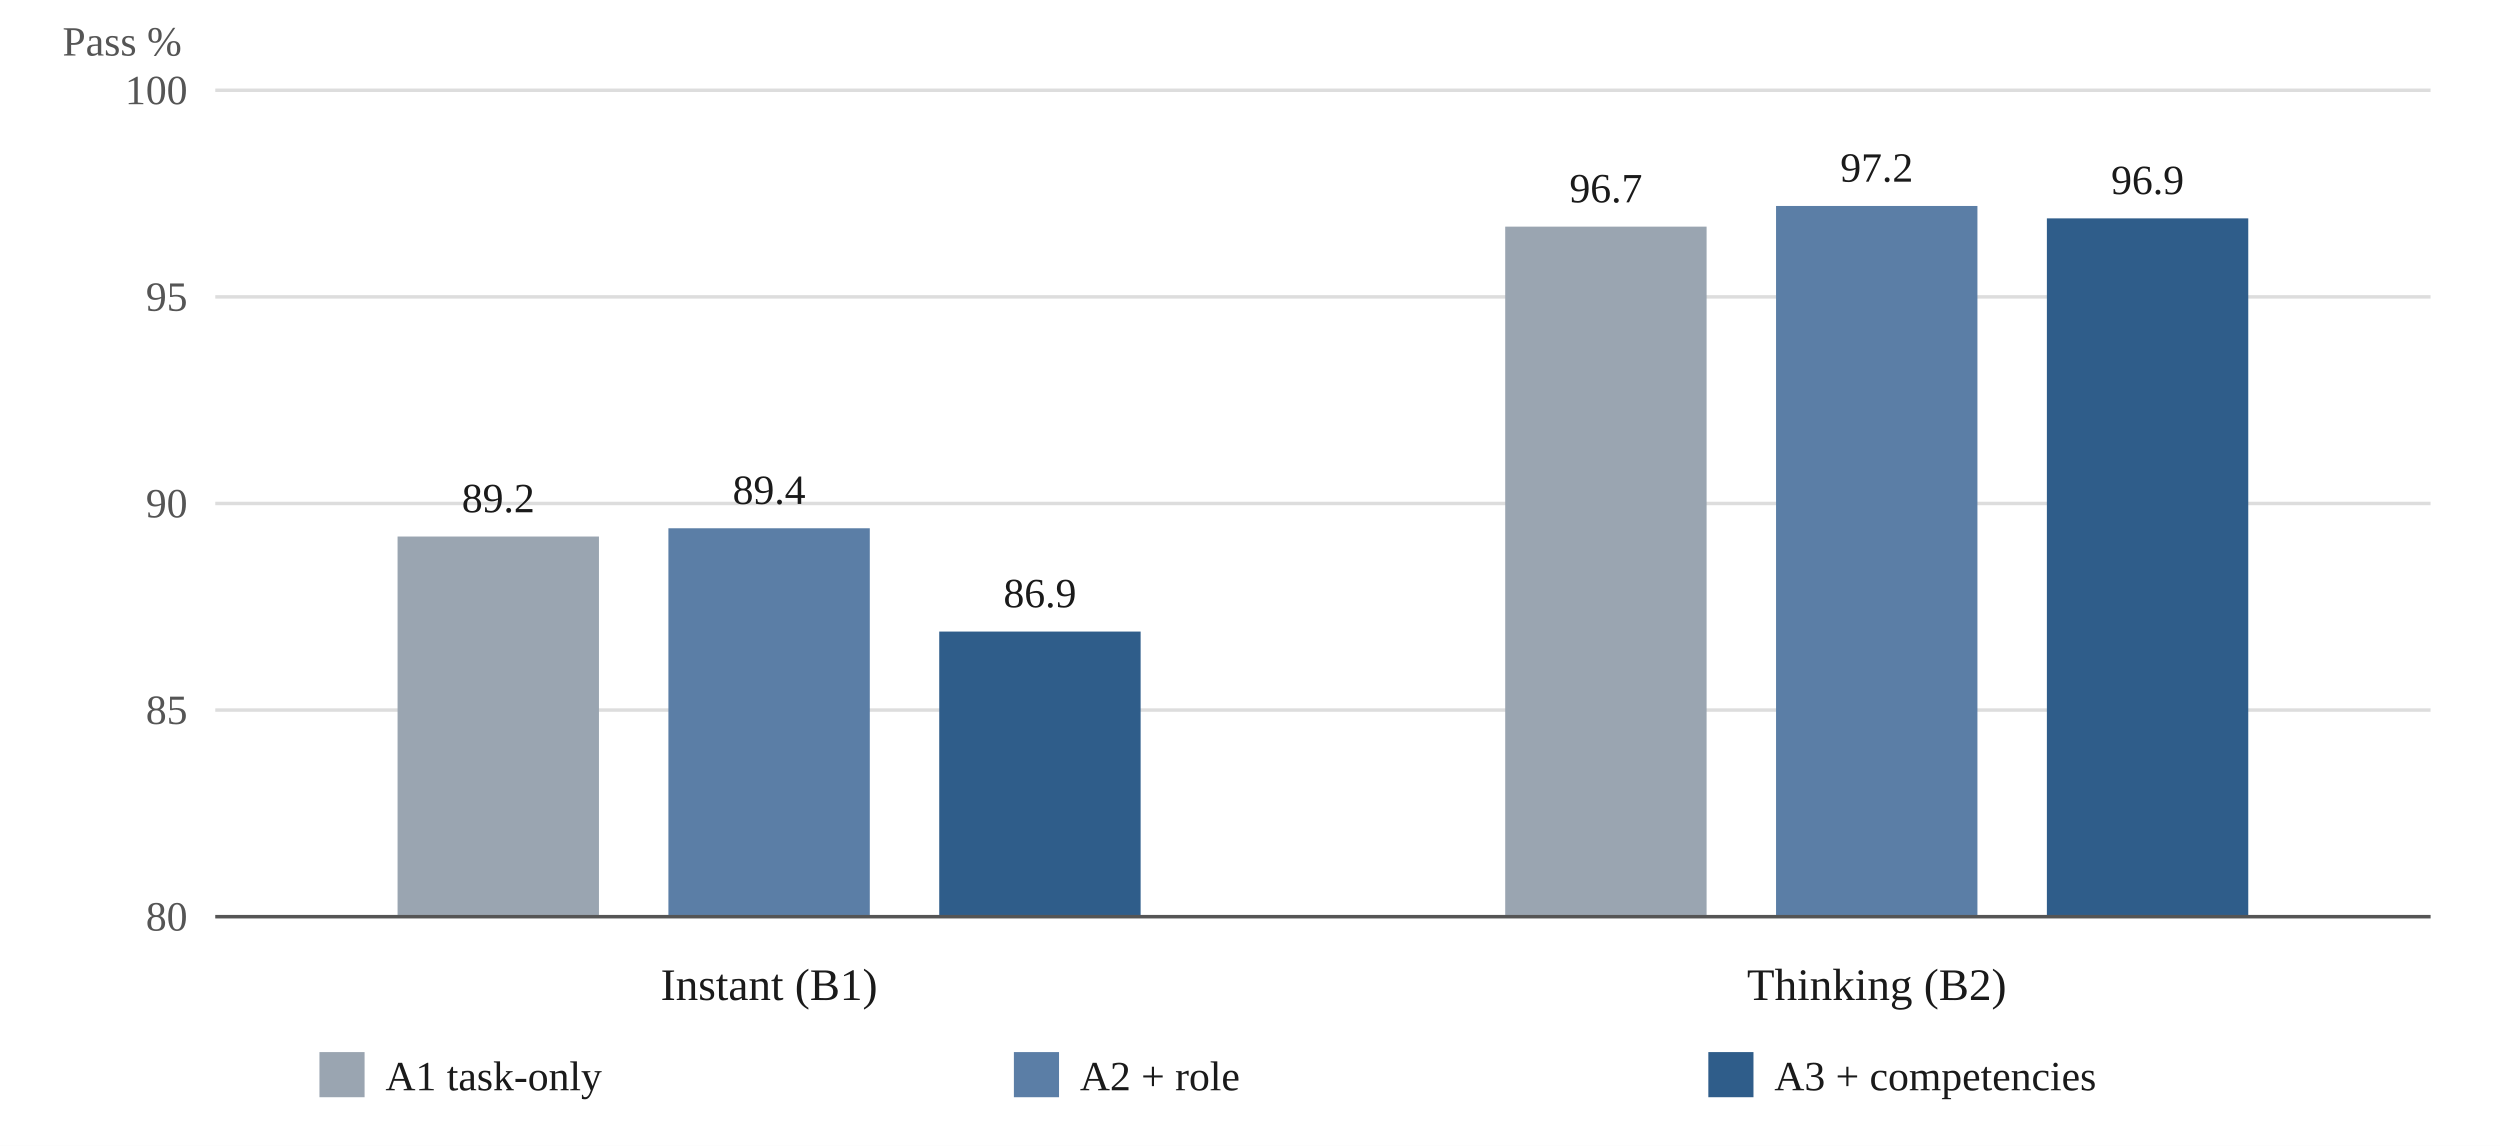
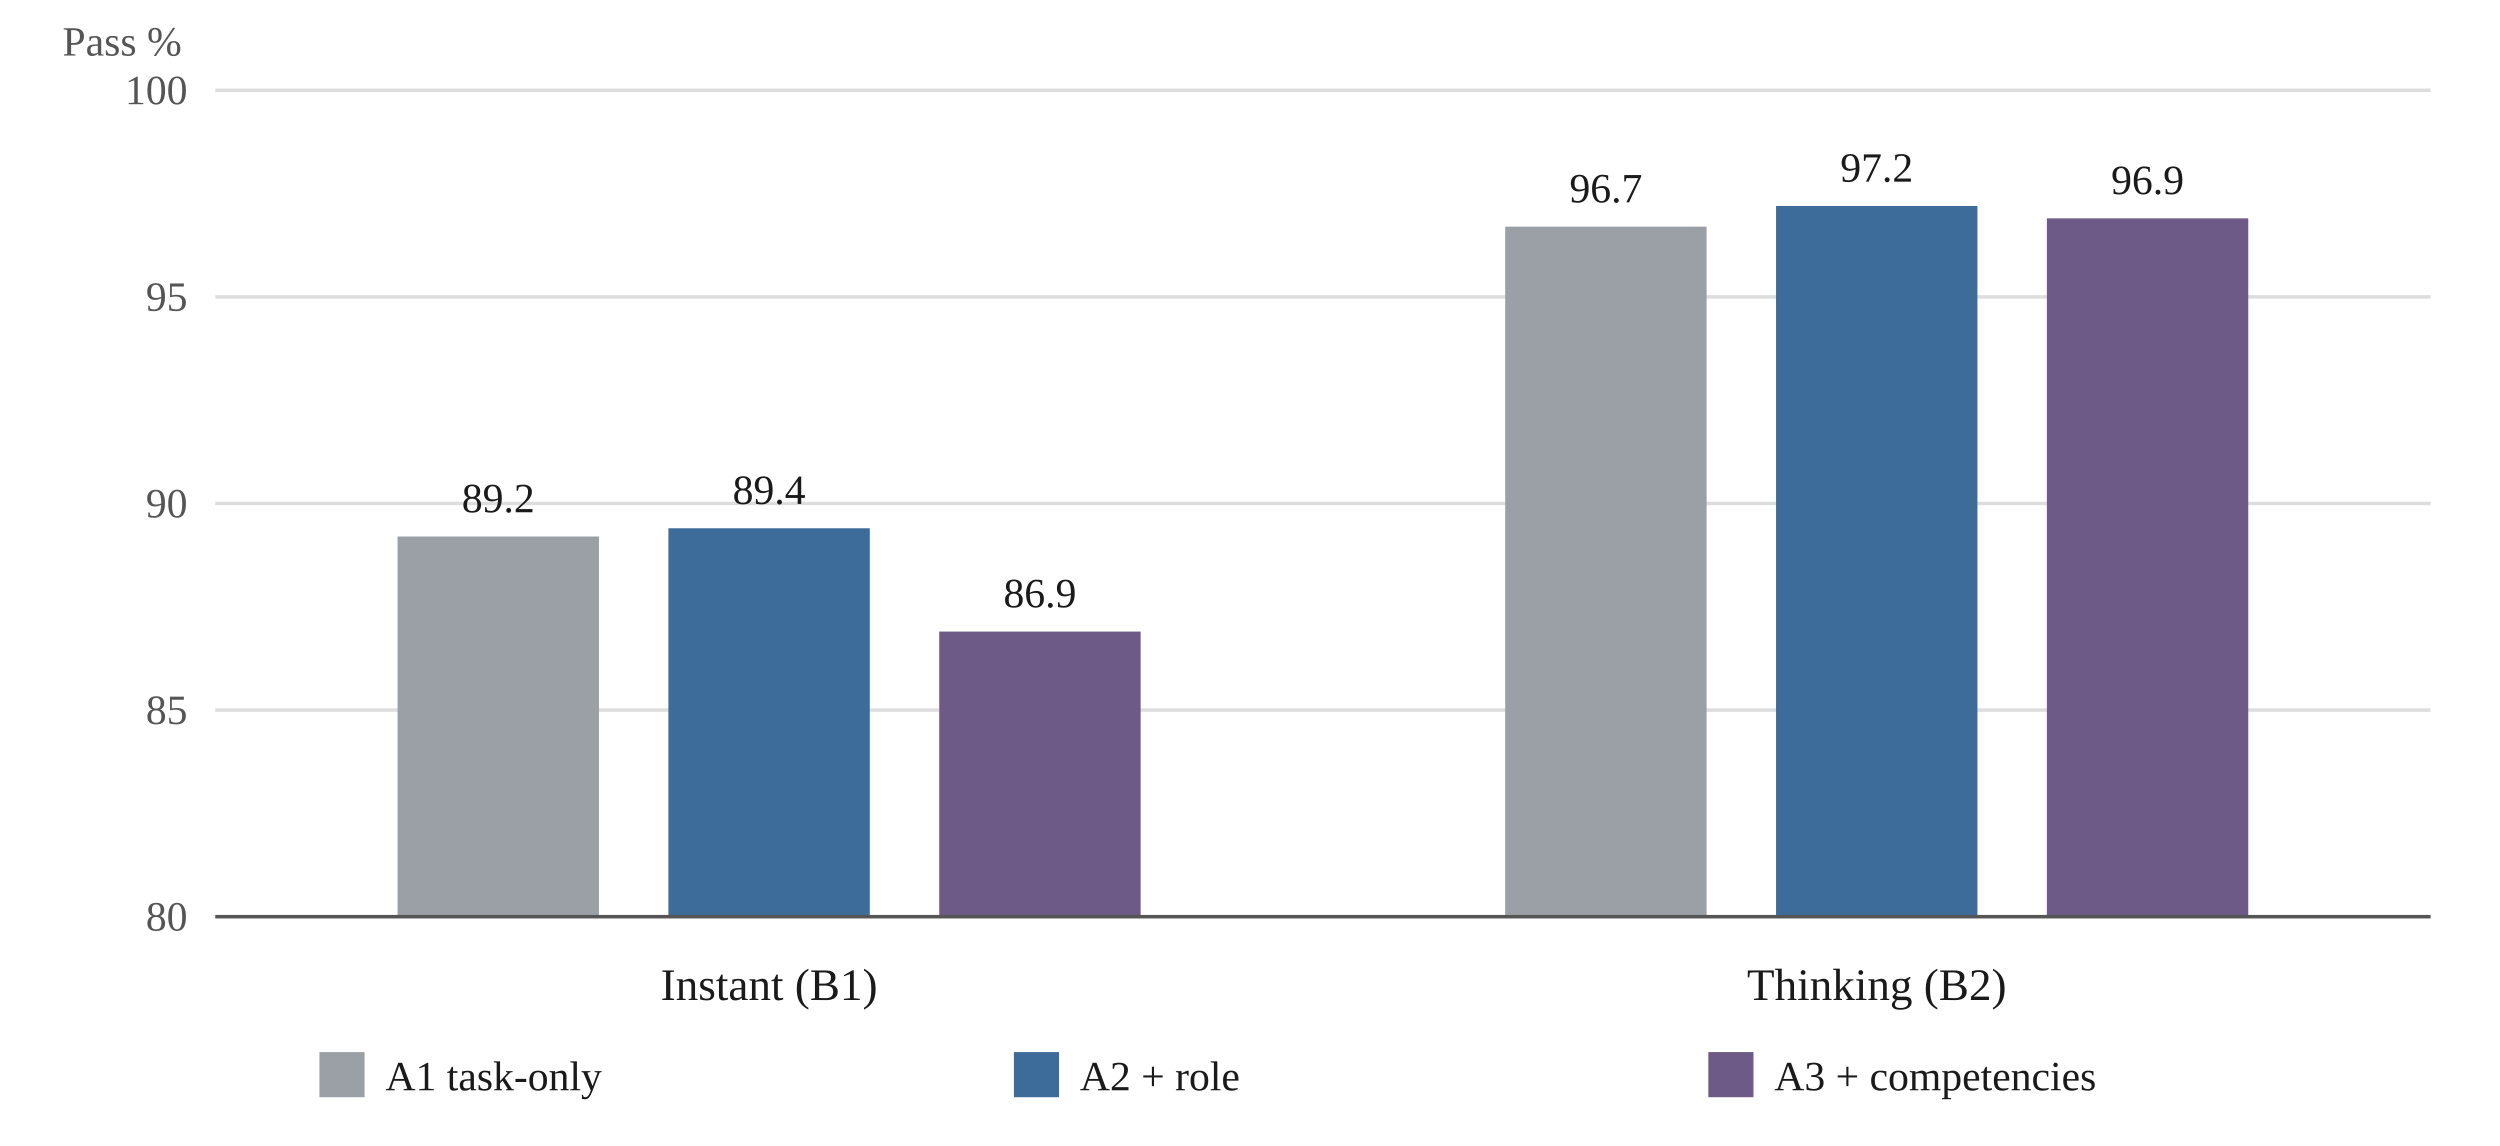
<svg xmlns="http://www.w3.org/2000/svg" viewBox="0 0 720 330" width="720" height="330" style="max-width:100%;height:auto" font-family="Georgia, &quot;Times New Roman&quot;, serif">
  <rect x="0" y="0" width="720" height="330" fill="white" />
  <line x1="62" y1="264" x2="700" y2="264" stroke="#ddd" />
  <text x="54" y="268" font-size="12" text-anchor="end" fill="#555">80</text>
  <line x1="62" y1="204.5" x2="700" y2="204.5" stroke="#ddd" />
  <text x="54" y="208.5" font-size="12" text-anchor="end" fill="#555">85</text>
  <line x1="62" y1="145" x2="700" y2="145" stroke="#ddd" />
  <text x="54" y="149" font-size="12" text-anchor="end" fill="#555">90</text>
  <line x1="62" y1="85.5" x2="700" y2="85.5" stroke="#ddd" />
  <text x="54" y="89.5" font-size="12" text-anchor="end" fill="#555">95</text>
  <line x1="62" y1="26" x2="700" y2="26" stroke="#ddd" />
  <text x="54" y="30" font-size="12" text-anchor="end" fill="#555">100</text>
  <text x="18" y="16" font-size="12" fill="#555">Pass %</text>
-   <rect x="114.5" y="154.52" width="58" height="109.48" fill="#9aa5b1" />
+   <rect x="114.5" y="154.52" width="58" height="109.48" fill="#9aa0a6" />
  <text x="143.5" y="147.52" font-size="12" text-anchor="middle" fill="#1a1a1a">89.2</text>
-   <rect x="192.5" y="152.14" width="58" height="111.86" fill="#5b7ea6" />
+   <rect x="192.5" y="152.14" width="58" height="111.86" fill="#3d6b9a" />
  <text x="221.5" y="145.14" font-size="12" text-anchor="middle" fill="#1a1a1a">89.4</text>
-   <rect x="270.5" y="181.89" width="58" height="82.11" fill="#2f5d8a" />
+   <rect x="270.5" y="181.89" width="58" height="82.11" fill="#6e5a86" />
  <text x="299.5" y="174.89" font-size="12" text-anchor="middle" fill="#1a1a1a">86.9</text>
  <text x="221.5" y="288" font-size="13" text-anchor="middle" fill="#1a1a1a">Instant (B1)</text>
-   <rect x="433.5" y="65.27" width="58" height="198.73" fill="#9aa5b1" />
+   <rect x="433.5" y="65.27" width="58" height="198.73" fill="#9aa0a6" />
  <text x="462.5" y="58.27" font-size="12" text-anchor="middle" fill="#1a1a1a">96.7</text>
-   <rect x="511.5" y="59.32" width="58" height="204.68" fill="#5b7ea6" />
+   <rect x="511.5" y="59.32" width="58" height="204.68" fill="#3d6b9a" />
  <text x="540.5" y="52.32" font-size="12" text-anchor="middle" fill="#1a1a1a">97.2</text>
-   <rect x="589.5" y="62.89" width="58" height="201.11" fill="#2f5d8a" />
+   <rect x="589.5" y="62.89" width="58" height="201.11" fill="#6e5a86" />
  <text x="618.5" y="55.89" font-size="12" text-anchor="middle" fill="#1a1a1a">96.9</text>
  <text x="540.5" y="288" font-size="13" text-anchor="middle" fill="#1a1a1a">Thinking (B2)</text>
  <line x1="62" y1="264" x2="700" y2="264" stroke="#555" />
-   <rect x="92" y="303" width="13" height="13" fill="#9aa5b1" />
+   <rect x="92" y="303" width="13" height="13" fill="#9aa0a6" />
  <text x="111" y="314" font-size="12" fill="#1a1a1a">A1 task-only</text>
-   <rect x="292" y="303" width="13" height="13" fill="#5b7ea6" />
+   <rect x="292" y="303" width="13" height="13" fill="#3d6b9a" />
  <text x="311" y="314" font-size="12" fill="#1a1a1a">A2 + role</text>
-   <rect x="492" y="303" width="13" height="13" fill="#2f5d8a" />
+   <rect x="492" y="303" width="13" height="13" fill="#6e5a86" />
  <text x="511" y="314" font-size="12" fill="#1a1a1a">A3 + competencies</text>
</svg>
